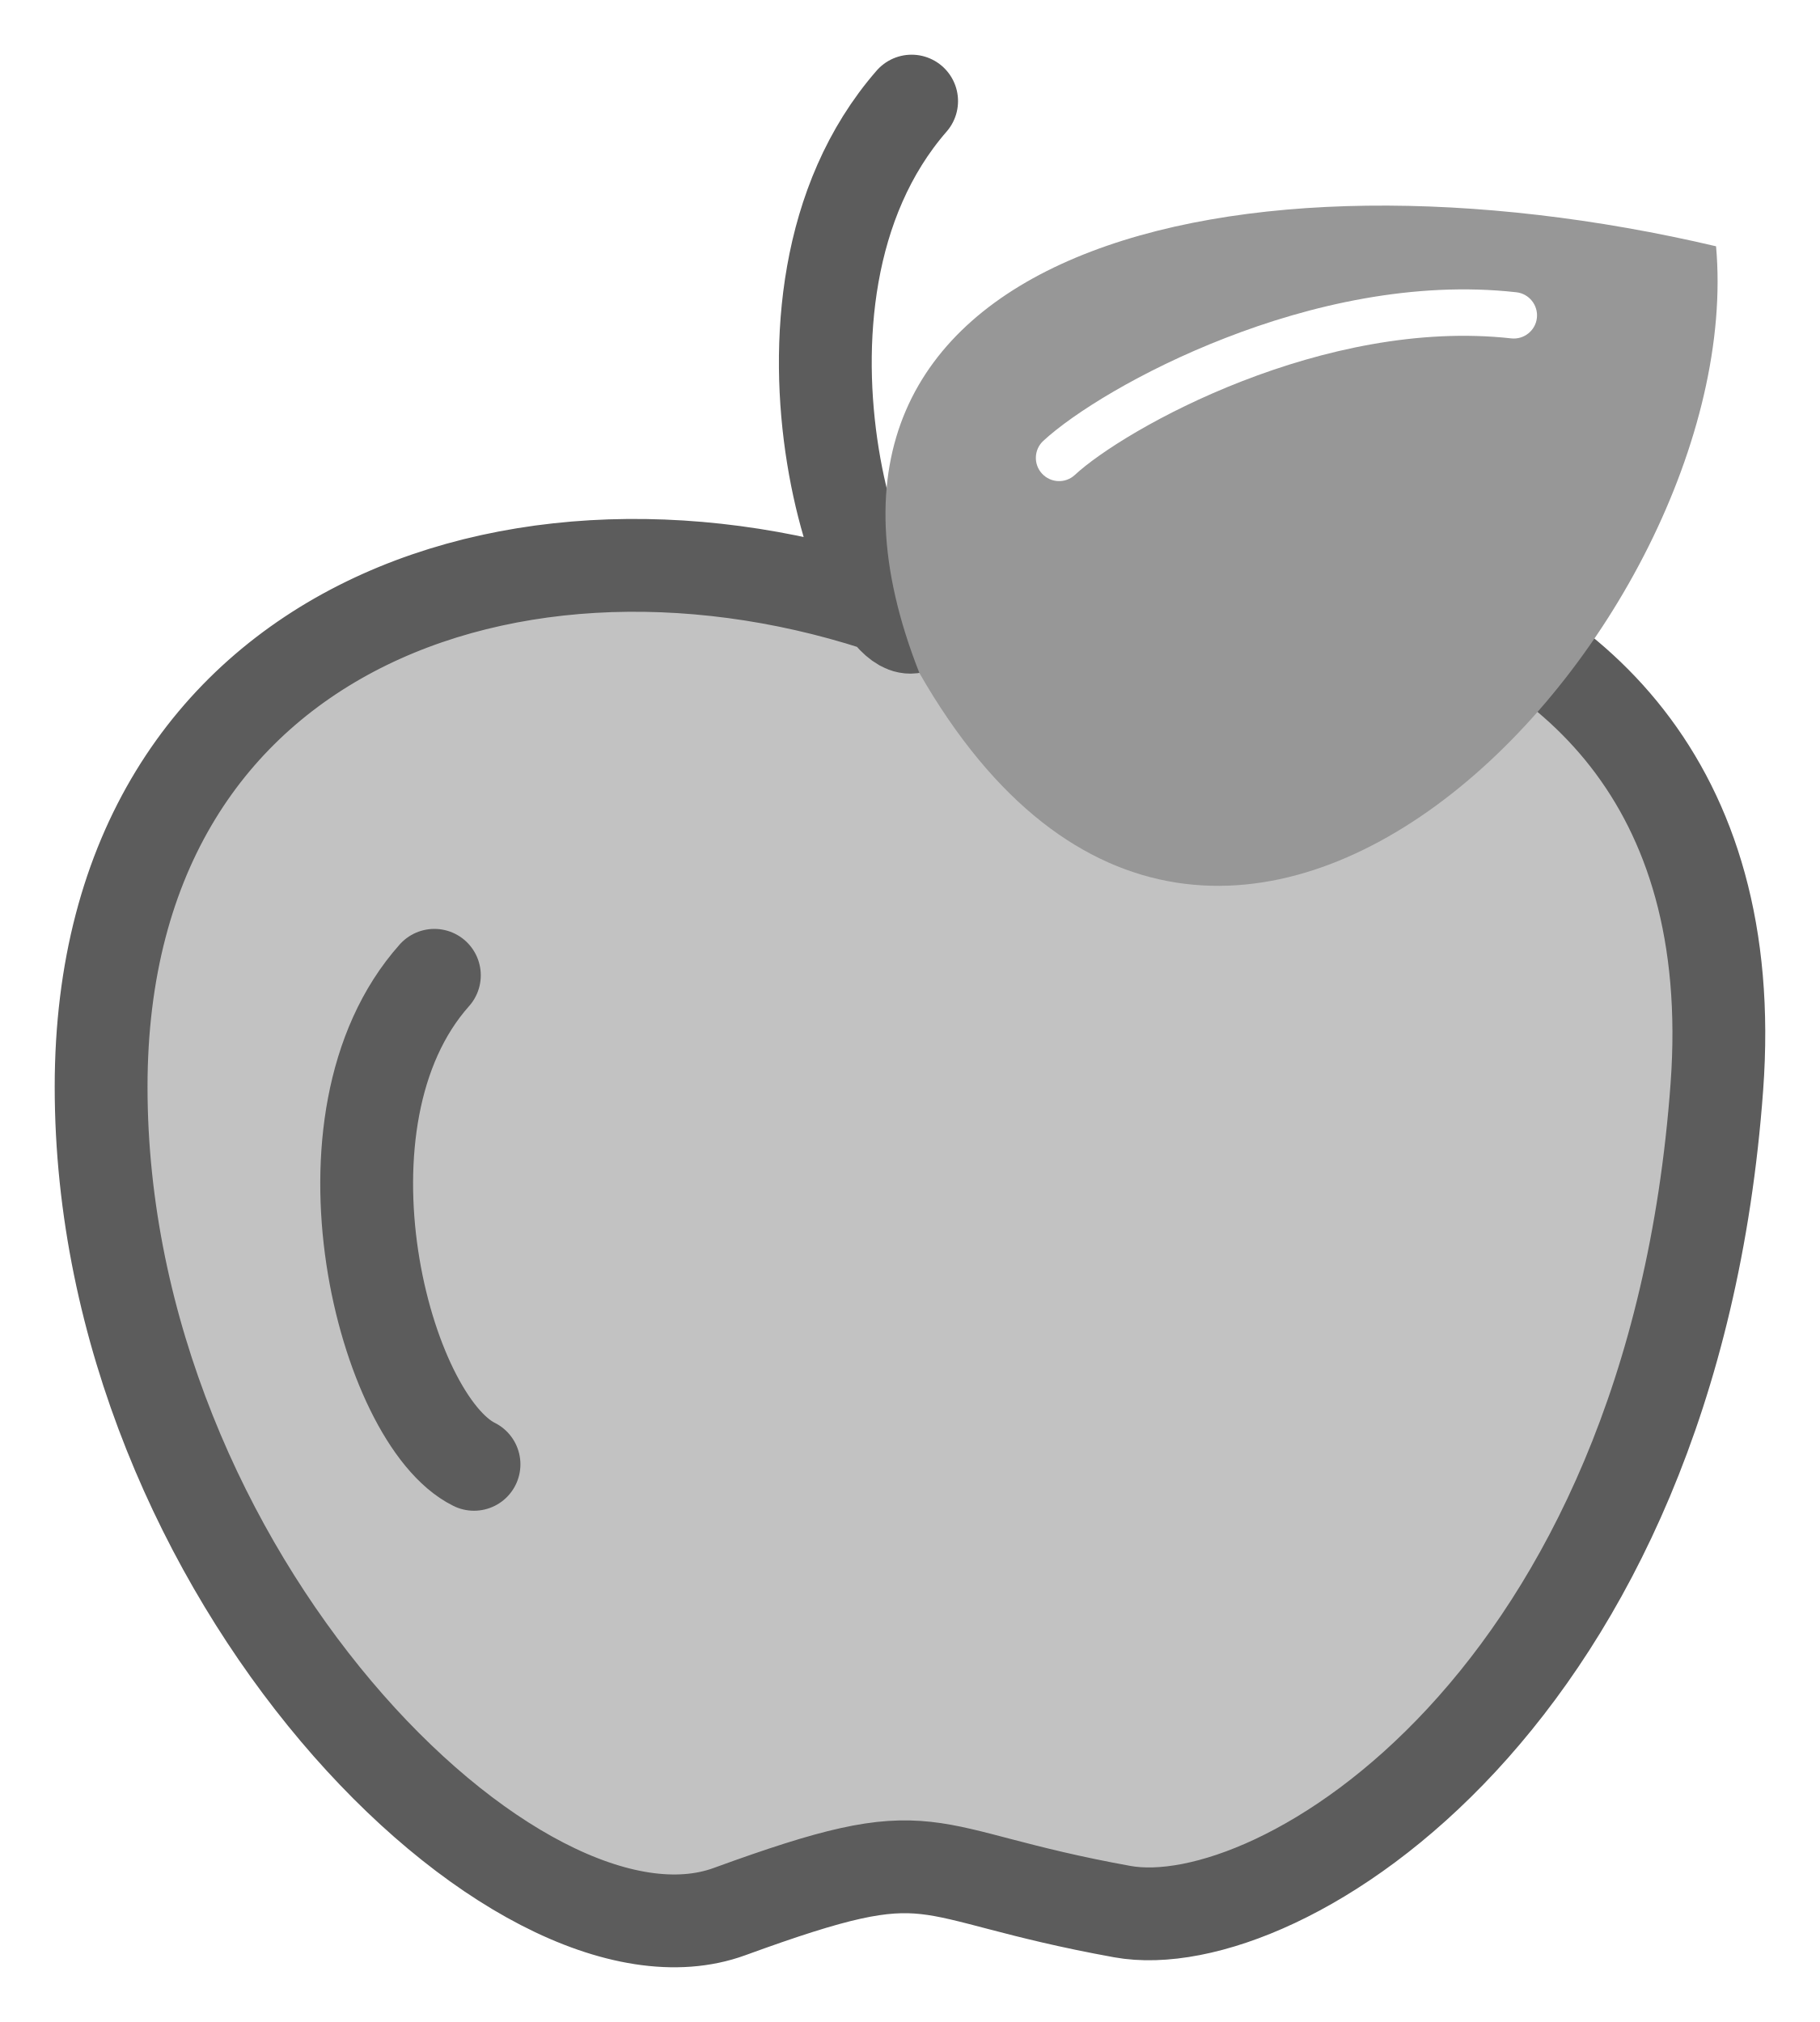
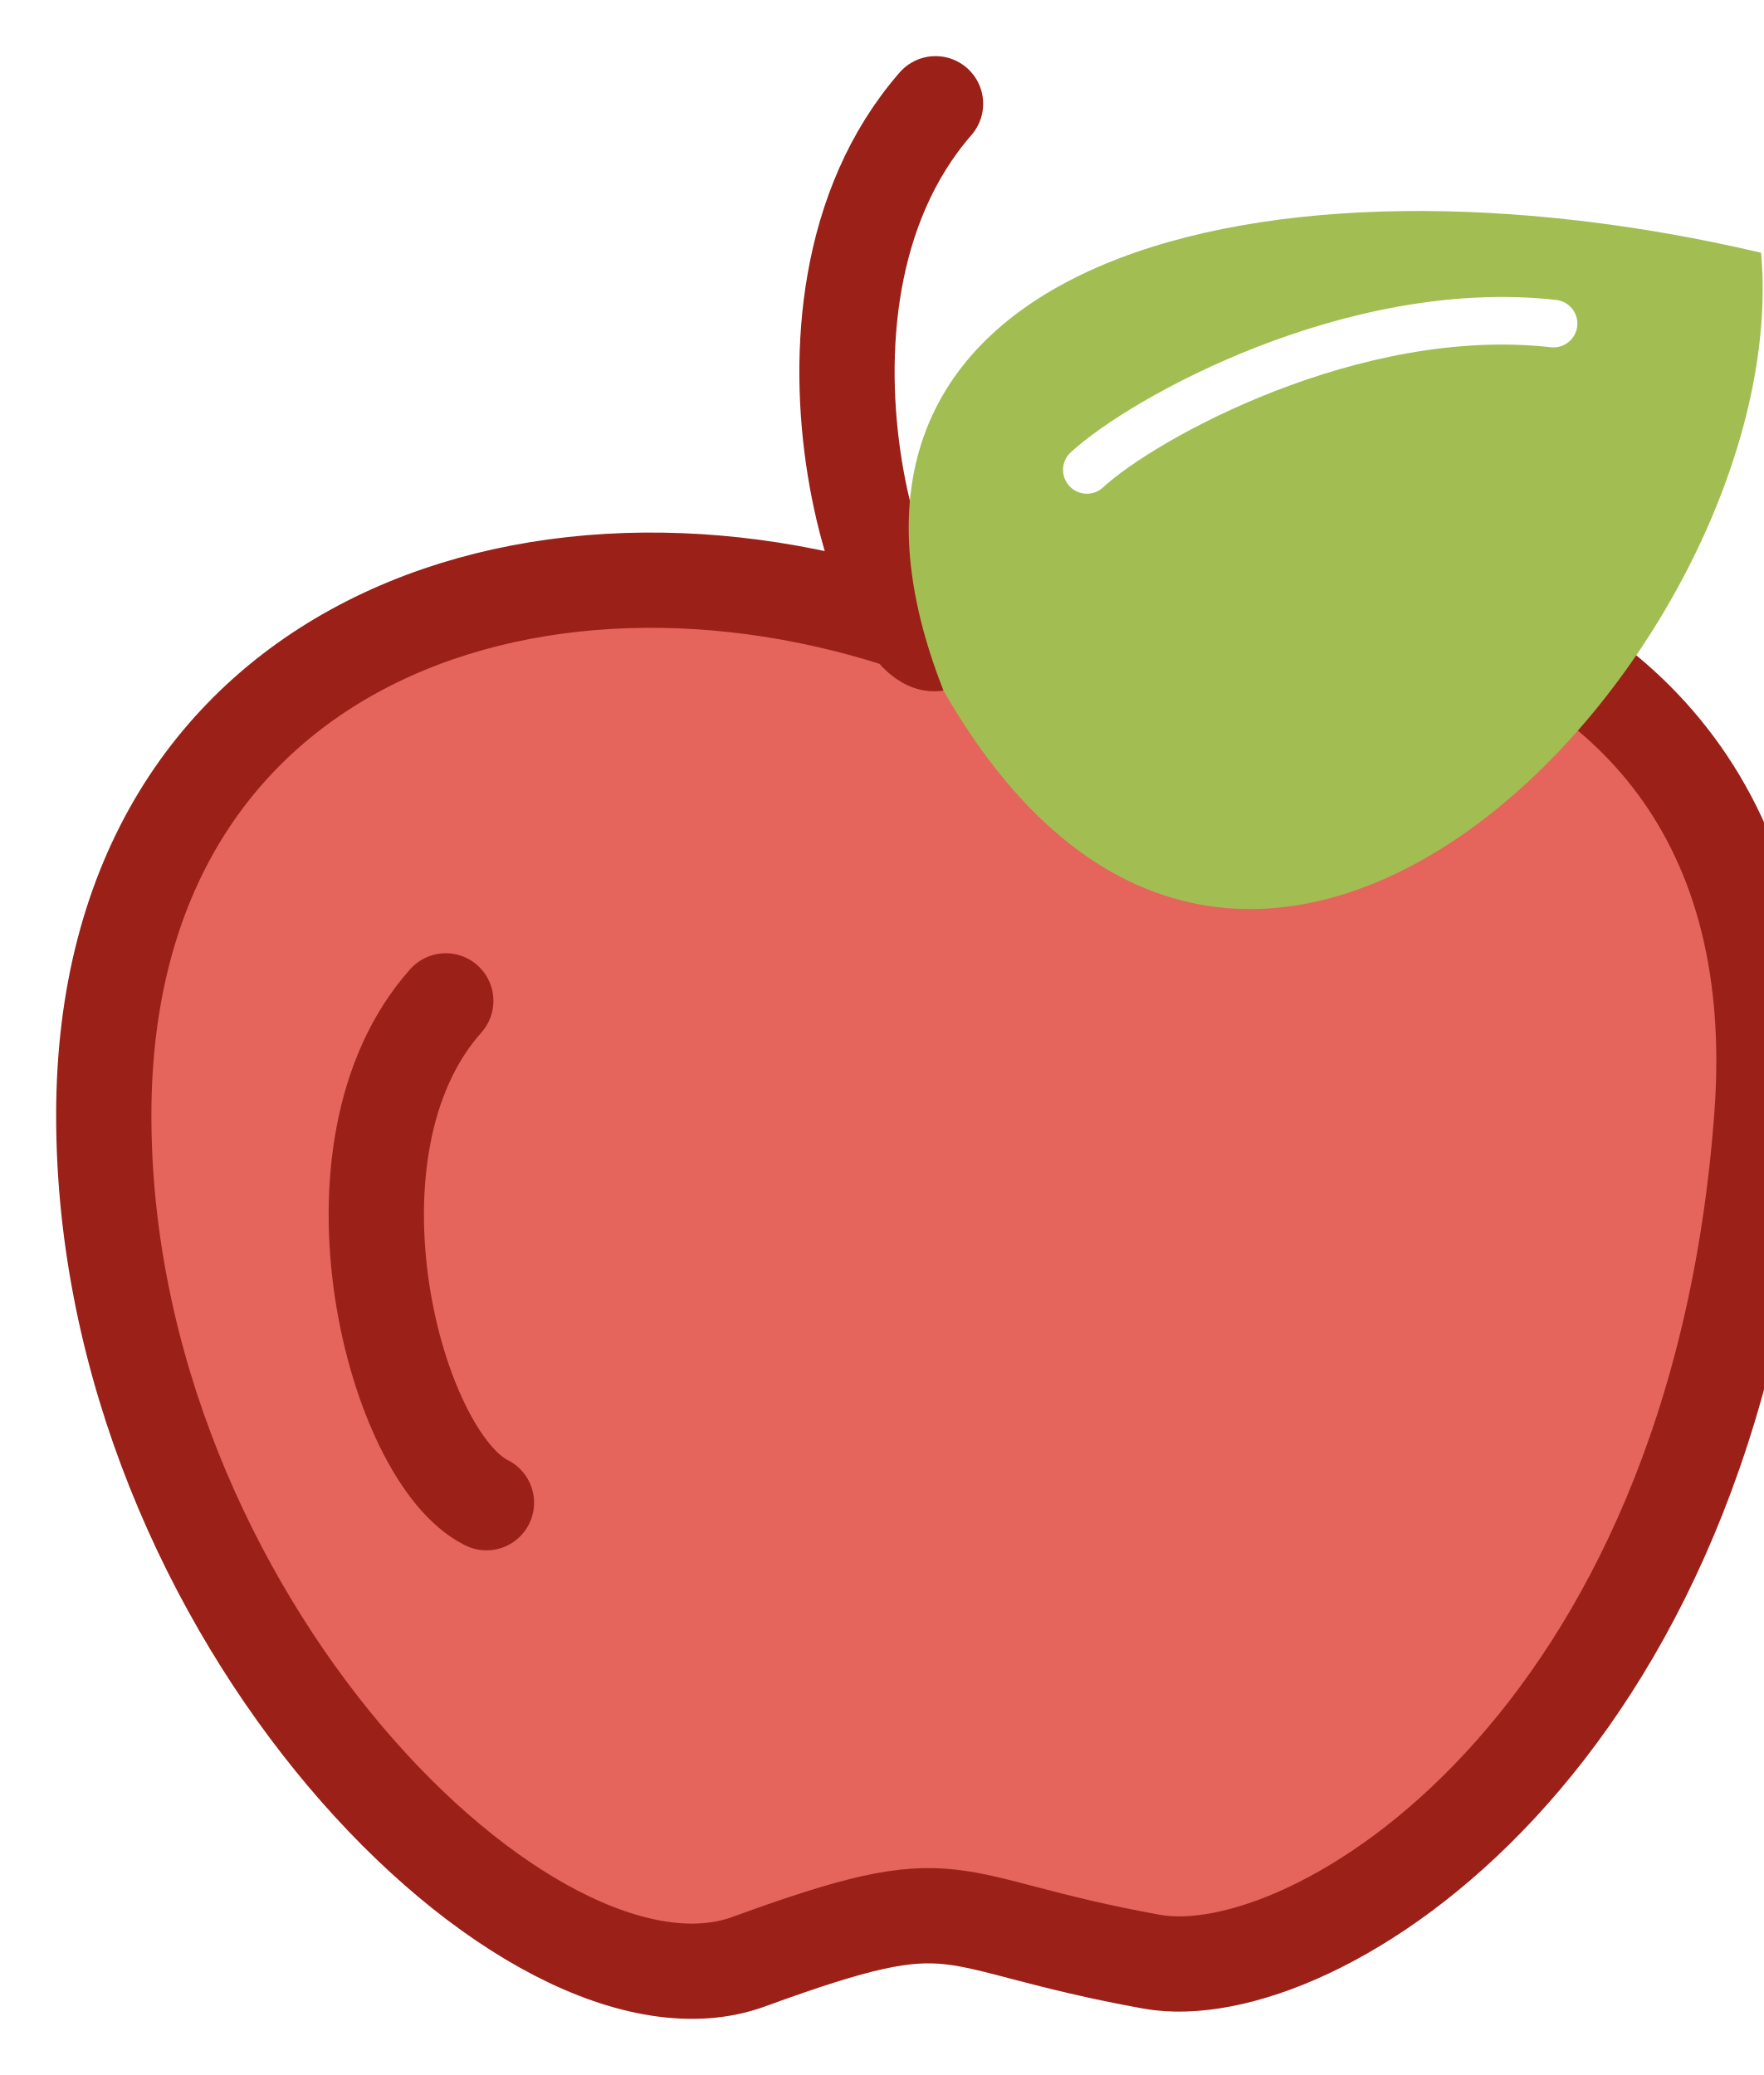
- <svg xmlns="http://www.w3.org/2000/svg" width="18" height="20" viewBox="0 0 18 20" fill="none">
-   <path d="M1 10.75C1 6.21 5.121 4.796 8.747 6.003C8.879 6.191 9.008 6.258 9.101 6.157C10.211 4.947 17.424 4.681 16.98 10.75C16.536 16.82 12.652 19.19 11.099 18.908C8.99 18.526 9.323 18.139 7.215 18.908C5.126 19.67 1 15.58 1 10.75Z" fill="#C2C2C2" />
-   <path d="M9.016 6.098C5.328 4.727 1 6.098 1 10.75C1 15.58 5.126 19.67 7.215 18.908C9.323 18.139 8.99 18.526 11.099 18.908C12.652 19.19 16.536 16.82 16.98 10.75C17.424 4.681 10.211 4.947 9.101 6.157C8.636 6.663 7.292 2.979 9.016 1M4.296 9.647C3.023 11.076 3.8 14.044 4.688 14.484" stroke="#5C5C5C" stroke-width="0.918" stroke-linecap="round" />
-   <path fill-rule="evenodd" clip-rule="evenodd" d="M9.093 6.657C7.428 2.436 12.259 1.328 16.972 2.436C17.305 6.173 12.089 11.889 9.093 6.657ZM10.318 4.361C10.225 4.447 10.22 4.593 10.306 4.685C10.392 4.778 10.537 4.784 10.63 4.698C10.869 4.476 11.483 4.082 12.283 3.771C13.079 3.461 14.031 3.245 14.946 3.347C15.072 3.361 15.186 3.27 15.2 3.145C15.214 3.019 15.123 2.905 14.998 2.891C13.983 2.777 12.953 3.018 12.117 3.344C11.283 3.668 10.613 4.088 10.318 4.361Z" fill="#979797" />
+ <svg xmlns="http://www.w3.org/2000/svg" width="17" height="20" viewBox="0 0 17 20" fill="none">
+   <path d="M1 10.75C1 6.21 5.121 4.796 8.747 6.003C8.879 6.191 9.008 6.258 9.101 6.157C10.211 4.947 17.424 4.681 16.98 10.75C16.536 16.82 12.652 19.19 11.099 18.908C8.99 18.526 9.323 18.139 7.215 18.908C5.126 19.67 1 15.58 1 10.75Z" fill="#E5645C" />
+   <path d="M9.016 6.098C5.328 4.727 1 6.098 1 10.75C1 15.58 5.126 19.67 7.215 18.908C9.323 18.139 8.99 18.526 11.099 18.908C12.652 19.19 16.536 16.82 16.98 10.75C17.424 4.681 10.211 4.947 9.101 6.157C8.636 6.663 7.292 2.979 9.016 1M4.296 9.647C3.023 11.076 3.8 14.044 4.688 14.484" stroke="#9B2018" stroke-width="0.918" stroke-linecap="round" />
+   <path fill-rule="evenodd" clip-rule="evenodd" d="M9.093 6.657C7.428 2.436 12.259 1.328 16.972 2.436C17.305 6.173 12.089 11.889 9.093 6.657ZM10.318 4.361C10.225 4.447 10.22 4.592 10.306 4.685C10.392 4.778 10.537 4.784 10.63 4.698C10.869 4.476 11.483 4.082 12.283 3.771C13.079 3.461 14.031 3.244 14.946 3.347C15.072 3.361 15.186 3.27 15.2 3.144C15.214 3.018 15.123 2.905 14.998 2.891C13.983 2.777 12.953 3.018 12.117 3.343C11.283 3.668 10.613 4.088 10.318 4.361Z" fill="#A2BE52" />
</svg>
